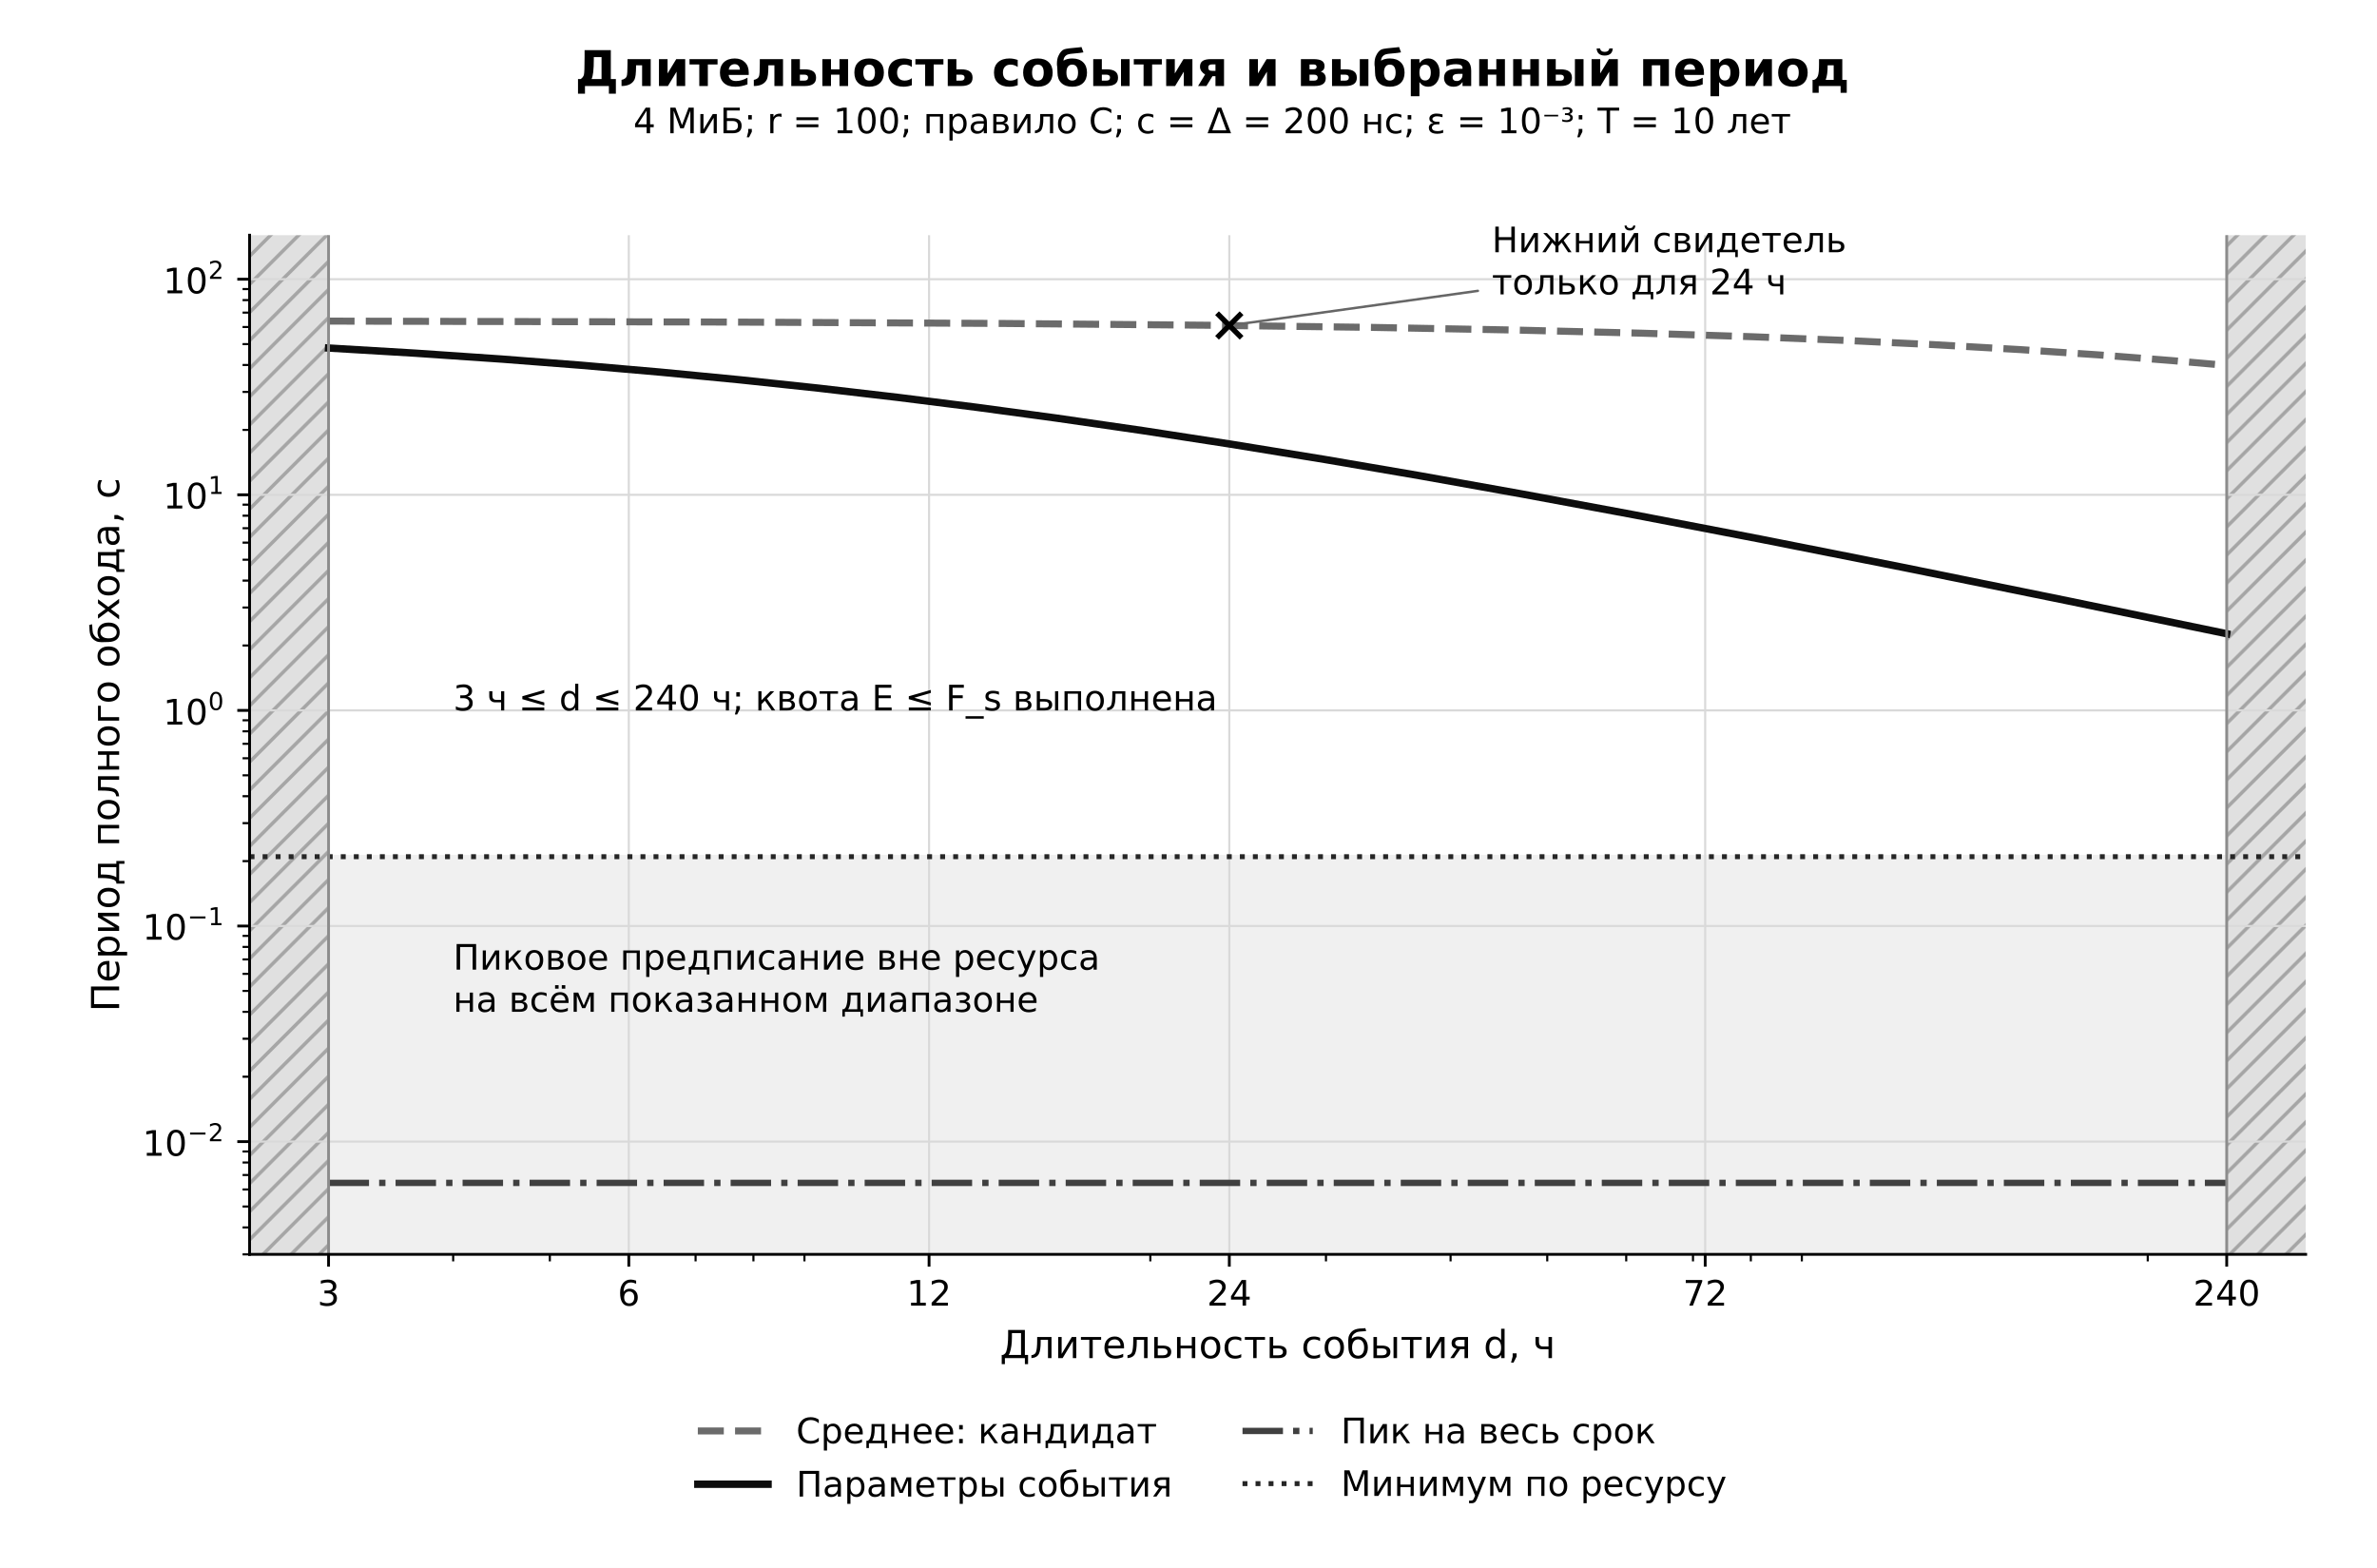
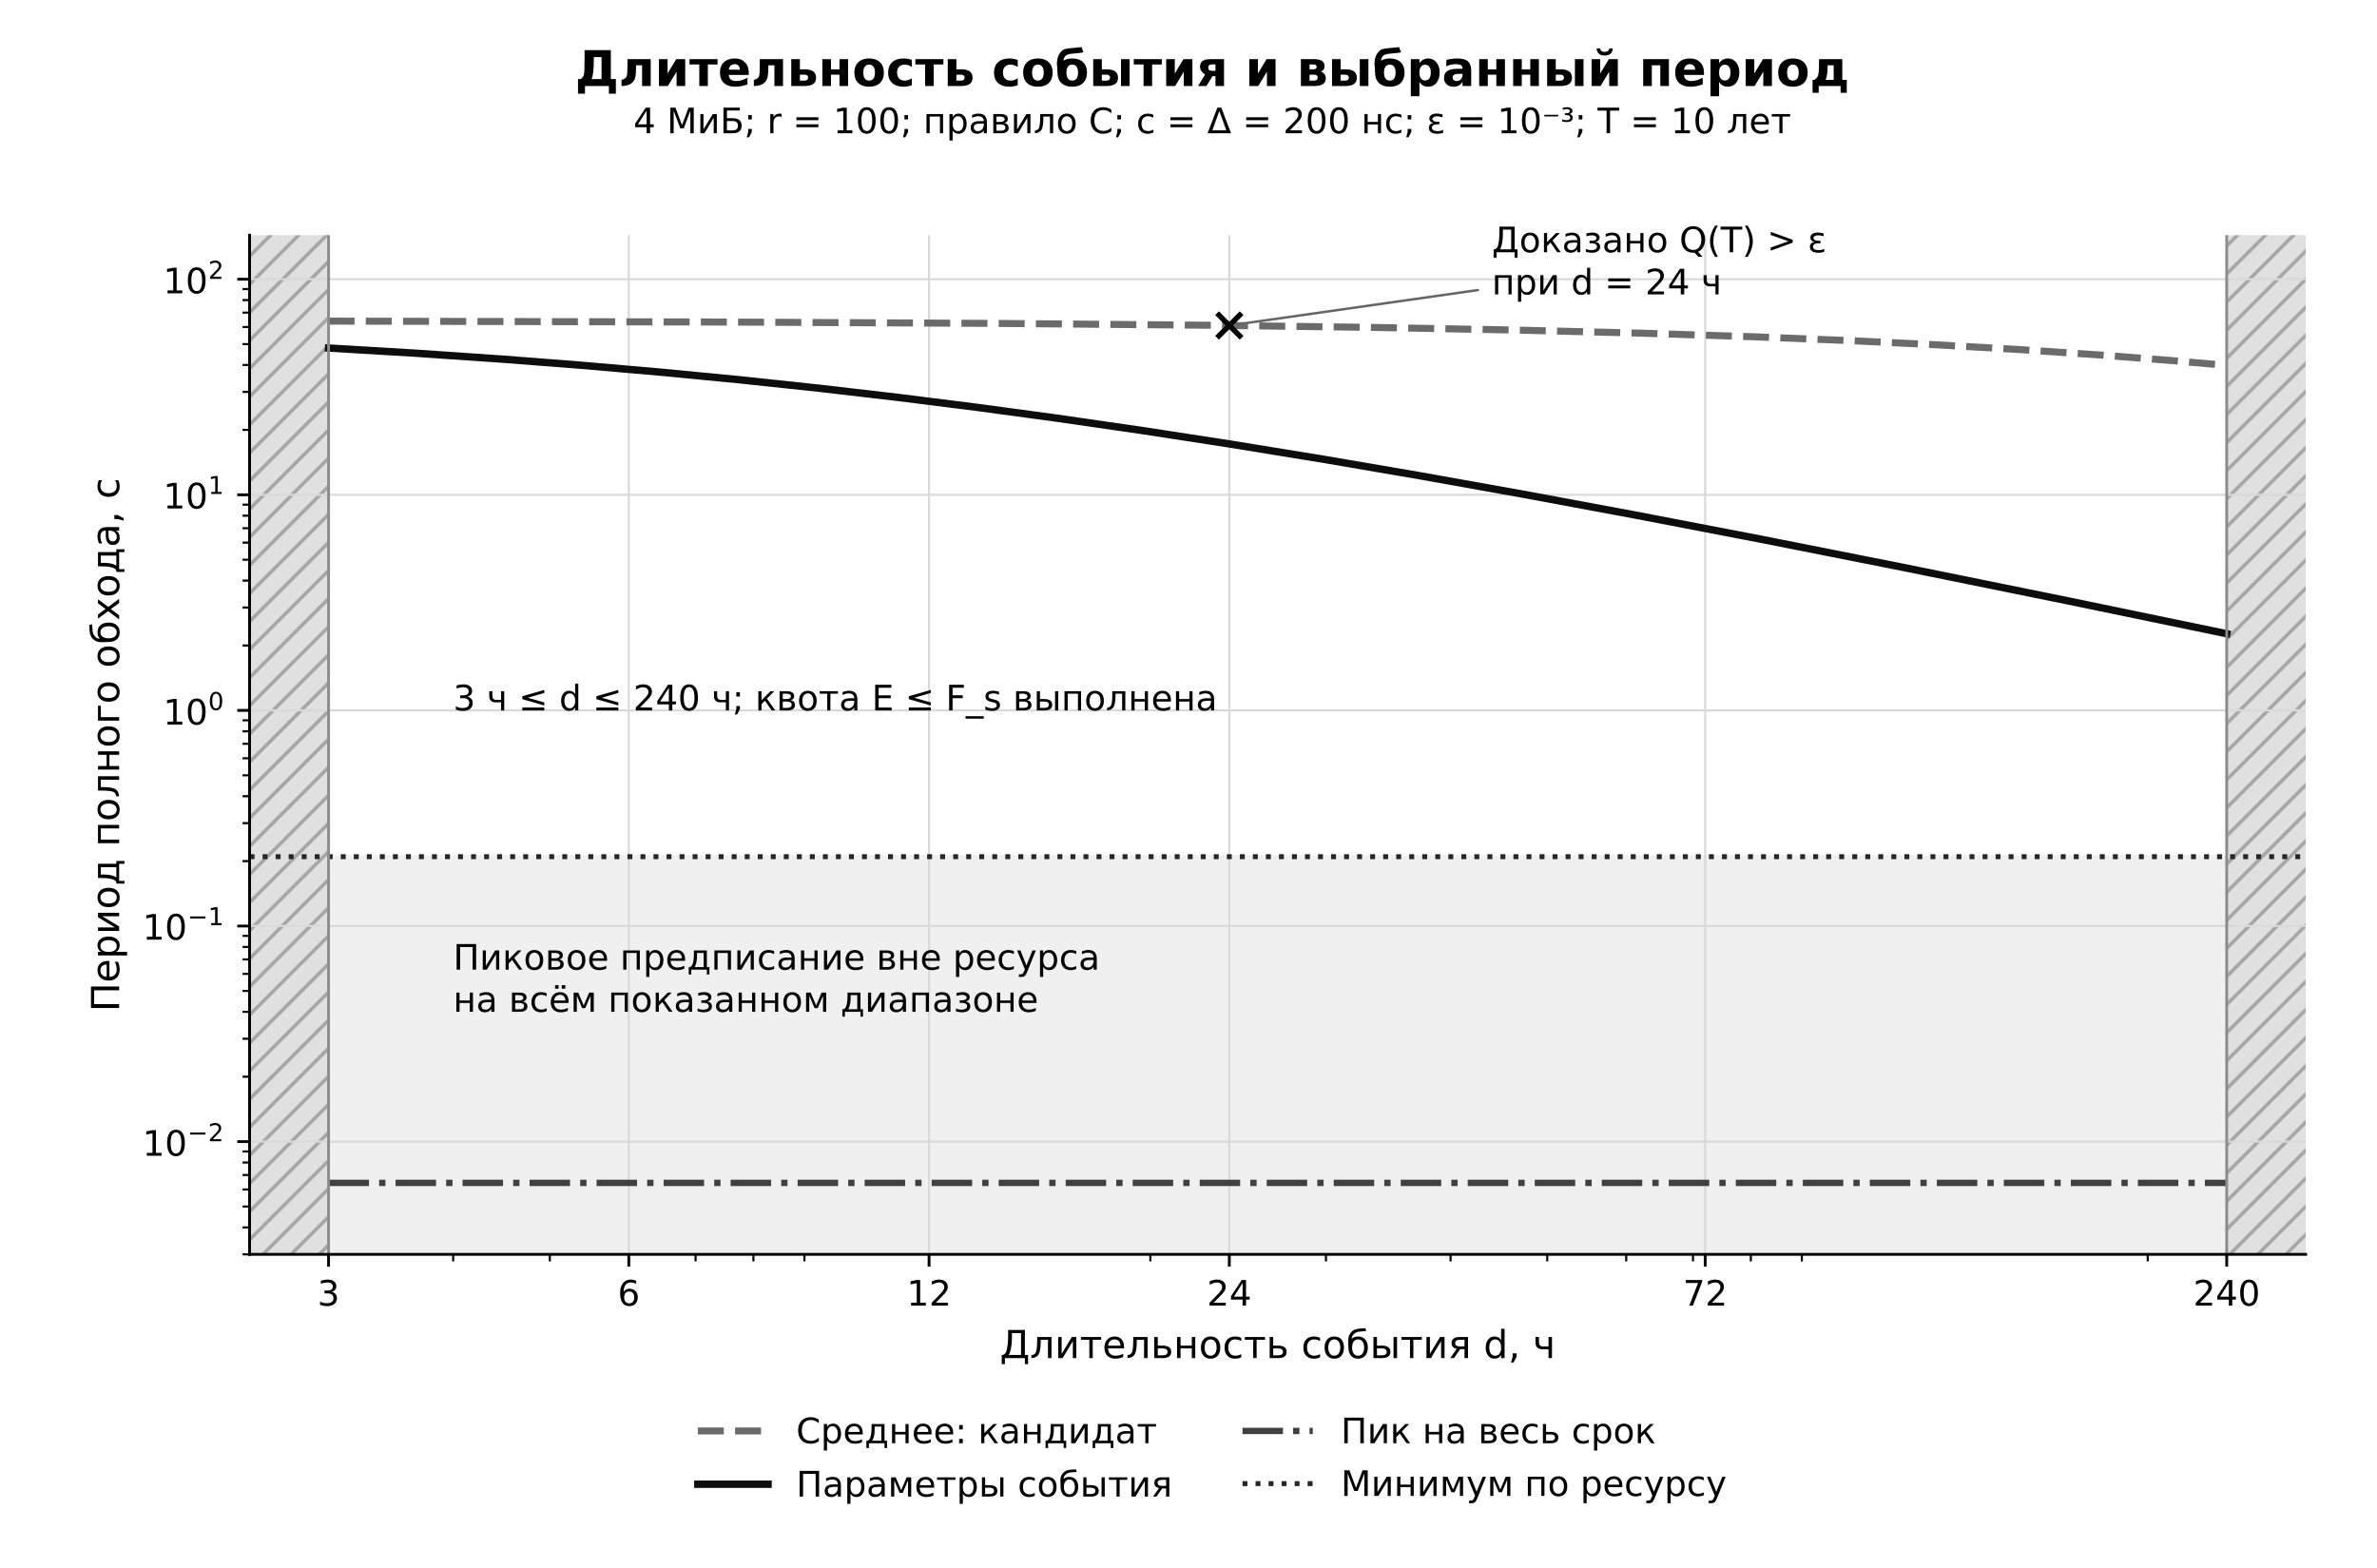
<svg xmlns="http://www.w3.org/2000/svg" xmlns:xlink="http://www.w3.org/1999/xlink" width="676.8pt" height="446.4pt" viewBox="0 0 676.8 446.4" version="1.1">
  <defs>
    <style type="text/css">*{stroke-linejoin: round; stroke-linecap: butt}</style>
  </defs>
  <g id="figure_1">
    <g id="patch_1">
      <path d="M 0 446.4 L 676.8 446.4 L 676.8 0 L 0 0 z " style="fill: #ffffff" />
    </g>
    <g id="axes_1">
      <g id="patch_2">
        <path d="M 71.064 357.12 L 656.496 357.12 L 656.496 66.96 L 71.064 66.96 z " style="fill: #ffffff" />
      </g>
      <g id="patch_3">
        <path d="M 71.064 357.12 L 656.496 357.12 L 656.496 243.897 L 71.064 243.897 z " clip-path="url(#p0d1aca8db7)" style="fill: #f0f0f0; stroke: #f0f0f0; stroke-linejoin: miter" />
      </g>
      <g id="patch_4">
        <path d="M 71.064 357.12 L 93.551 357.12 L 93.551 66.96 L 71.064 66.96 z " clip-path="url(#p0d1aca8db7)" style="fill: url(#h9a3cd60097)" />
      </g>
      <g id="patch_5">
        <path d="M 634.009 357.12 L 656.496 357.12 L 656.496 66.96 L 634.009 66.96 z " clip-path="url(#p0d1aca8db7)" style="fill: url(#h9a3cd60097)" />
      </g>
      <g id="matplotlib.axis_1">
        <g id="xtick_1">
          <g id="line2d_1">
            <path d="M 93.551 357.12 L 93.551 66.96 " clip-path="url(#p0d1aca8db7)" style="fill: none; stroke: #d9d9d9; stroke-width: 0.6; stroke-linecap: square" />
          </g>
          <g id="line2d_2">
            <defs>
              <path id="m13e35171f7" d="M 0 0 L 0 3.5 " style="stroke: #000000; stroke-width: 0.8" />
            </defs>
            <g>
              <use xlink:href="#m13e35171f7" x="93.551" y="357.12" style="stroke: #000000; stroke-width: 0.8" />
            </g>
          </g>
          <g id="text_1">
            <text style="font-size: 10px; font-family: 'DejaVu Sans'; text-anchor: middle" x="93.551" y="371.718" transform="rotate(-0 93.55069 371.7177)">3</text>
          </g>
        </g>
        <g id="xtick_2">
          <g id="line2d_3">
            <path d="M 179.04 357.12 L 179.04 66.96 " clip-path="url(#p0d1aca8db7)" style="fill: none; stroke: #d9d9d9; stroke-width: 0.6; stroke-linecap: square" />
          </g>
          <g id="line2d_4">
            <g>
              <use xlink:href="#m13e35171f7" x="179.04" y="357.12" style="stroke: #000000; stroke-width: 0.8" />
            </g>
          </g>
          <g id="text_2">
            <text style="font-size: 10px; font-family: 'DejaVu Sans'; text-anchor: middle" x="179.04" y="371.718" transform="rotate(-0 179.0402 371.7177)">6</text>
          </g>
        </g>
        <g id="xtick_3">
          <g id="line2d_5">
            <path d="M 264.53 357.12 L 264.53 66.96 " clip-path="url(#p0d1aca8db7)" style="fill: none; stroke: #d9d9d9; stroke-width: 0.6; stroke-linecap: square" />
          </g>
          <g id="line2d_6">
            <g>
              <use xlink:href="#m13e35171f7" x="264.53" y="357.12" style="stroke: #000000; stroke-width: 0.8" />
            </g>
          </g>
          <g id="text_3">
            <text style="font-size: 10px; font-family: 'DejaVu Sans'; text-anchor: middle" x="264.53" y="371.718" transform="rotate(-0 264.5297 371.7177)">12</text>
          </g>
        </g>
        <g id="xtick_4">
          <g id="line2d_7">
            <path d="M 350.019 357.12 L 350.019 66.96 " clip-path="url(#p0d1aca8db7)" style="fill: none; stroke: #d9d9d9; stroke-width: 0.6; stroke-linecap: square" />
          </g>
          <g id="line2d_8">
            <g>
              <use xlink:href="#m13e35171f7" x="350.019" y="357.12" style="stroke: #000000; stroke-width: 0.8" />
            </g>
          </g>
          <g id="text_4">
            <text style="font-size: 10px; font-family: 'DejaVu Sans'; text-anchor: middle" x="350.019" y="371.718" transform="rotate(-0 350.0193 371.7177)">24</text>
          </g>
        </g>
        <g id="xtick_5">
          <g id="line2d_9">
            <path d="M 485.517 357.12 L 485.517 66.96 " clip-path="url(#p0d1aca8db7)" style="fill: none; stroke: #d9d9d9; stroke-width: 0.6; stroke-linecap: square" />
          </g>
          <g id="line2d_10">
            <g>
              <use xlink:href="#m13e35171f7" x="485.517" y="357.12" style="stroke: #000000; stroke-width: 0.8" />
            </g>
          </g>
          <g id="text_5">
            <text style="font-size: 10px; font-family: 'DejaVu Sans'; text-anchor: middle" x="485.517" y="371.718" transform="rotate(-0 485.517 371.7177)">72</text>
          </g>
        </g>
        <g id="xtick_6">
          <g id="line2d_11">
            <path d="M 634.009 357.12 L 634.009 66.96 " clip-path="url(#p0d1aca8db7)" style="fill: none; stroke: #d9d9d9; stroke-width: 0.6; stroke-linecap: square" />
          </g>
          <g id="line2d_12">
            <g>
              <use xlink:href="#m13e35171f7" x="634.009" y="357.12" style="stroke: #000000; stroke-width: 0.8" />
            </g>
          </g>
          <g id="text_6">
            <text style="font-size: 10px; font-family: 'DejaVu Sans'; text-anchor: middle" x="634.009" y="371.718" transform="rotate(-0 634.0093 371.7177)">240</text>
          </g>
        </g>
        <g id="xtick_7">
          <g id="line2d_13">
            <defs>
              <path id="mff6fcd69fb" d="M 0 0 L 0 2 " style="stroke: #000000; stroke-width: 0.6" />
            </defs>
            <g>
              <use xlink:href="#mff6fcd69fb" x="129.032" y="357.12" style="stroke: #000000; stroke-width: 0.6" />
            </g>
          </g>
        </g>
        <g id="xtick_8">
          <g id="line2d_14">
            <g>
              <use xlink:href="#mff6fcd69fb" x="156.554" y="357.12" style="stroke: #000000; stroke-width: 0.6" />
            </g>
          </g>
        </g>
        <g id="xtick_9">
          <g id="line2d_15">
            <g>
              <use xlink:href="#mff6fcd69fb" x="198.052" y="357.12" style="stroke: #000000; stroke-width: 0.6" />
            </g>
          </g>
        </g>
        <g id="xtick_10">
          <g id="line2d_16">
            <g>
              <use xlink:href="#mff6fcd69fb" x="214.522" y="357.12" style="stroke: #000000; stroke-width: 0.6" />
            </g>
          </g>
        </g>
        <g id="xtick_11">
          <g id="line2d_17">
            <g>
              <use xlink:href="#mff6fcd69fb" x="229.048" y="357.12" style="stroke: #000000; stroke-width: 0.6" />
            </g>
          </g>
        </g>
        <g id="xtick_12">
          <g id="line2d_18">
            <g>
              <use xlink:href="#mff6fcd69fb" x="327.533" y="357.12" style="stroke: #000000; stroke-width: 0.6" />
            </g>
          </g>
        </g>
        <g id="xtick_13">
          <g id="line2d_19">
            <g>
              <use xlink:href="#mff6fcd69fb" x="377.541" y="357.12" style="stroke: #000000; stroke-width: 0.6" />
            </g>
          </g>
        </g>
        <g id="xtick_14">
          <g id="line2d_20">
            <g>
              <use xlink:href="#mff6fcd69fb" x="413.022" y="357.12" style="stroke: #000000; stroke-width: 0.6" />
            </g>
          </g>
        </g>
        <g id="xtick_15">
          <g id="line2d_21">
            <g>
              <use xlink:href="#mff6fcd69fb" x="440.544" y="357.12" style="stroke: #000000; stroke-width: 0.6" />
            </g>
          </g>
        </g>
        <g id="xtick_16">
          <g id="line2d_22">
            <g>
              <use xlink:href="#mff6fcd69fb" x="463.03" y="357.12" style="stroke: #000000; stroke-width: 0.6" />
            </g>
          </g>
        </g>
        <g id="xtick_17">
          <g id="line2d_23">
            <g>
              <use xlink:href="#mff6fcd69fb" x="482.042" y="357.12" style="stroke: #000000; stroke-width: 0.6" />
            </g>
          </g>
        </g>
        <g id="xtick_18">
          <g id="line2d_24">
            <g>
              <use xlink:href="#mff6fcd69fb" x="498.512" y="357.12" style="stroke: #000000; stroke-width: 0.6" />
            </g>
          </g>
        </g>
        <g id="xtick_19">
          <g id="line2d_25">
            <g>
              <use xlink:href="#mff6fcd69fb" x="513.038" y="357.12" style="stroke: #000000; stroke-width: 0.6" />
            </g>
          </g>
        </g>
        <g id="xtick_20">
          <g id="line2d_26">
            <g>
              <use xlink:href="#mff6fcd69fb" x="611.523" y="357.12" style="stroke: #000000; stroke-width: 0.6" />
            </g>
          </g>
        </g>
        <g id="text_7">
          <text style="font-size: 11px; font-family: 'DejaVu Sans'; text-anchor: middle" x="363.78" y="386.666" transform="rotate(-0 363.78 386.6656)">Длительность события d, ч</text>
        </g>
      </g>
      <g id="matplotlib.axis_2">
        <g id="ytick_1">
          <g id="line2d_27">
            <path d="M 71.064 325.024 L 656.496 325.024 " clip-path="url(#p0d1aca8db7)" style="fill: none; stroke: #d9d9d9; stroke-width: 0.6; stroke-linecap: square" />
          </g>
          <g id="line2d_28">
            <defs>
              <path id="mdb498609c1" d="M 0 0 L -3.5 0 " style="stroke: #000000; stroke-width: 0.8" />
            </defs>
            <g>
              <use xlink:href="#mdb498609c1" x="71.064" y="325.024" style="stroke: #000000; stroke-width: 0.8" />
            </g>
          </g>
          <g id="text_8">
            <g transform="translate(40.564 329.7238)">
              <text>
                <tspan x="0" y="-0.675" style="font-size: 10px; font-family: 'DejaVu Sans'">1</tspan>
                <tspan x="6.362" y="-0.675" style="font-size: 10px; font-family: 'DejaVu Sans'">0</tspan>
                <tspan x="12.82" y="-4.805" style="font-size: 7px; font-family: 'DejaVu Sans'">−</tspan>
                <tspan x="18.686" y="-4.805" style="font-size: 7px; font-family: 'DejaVu Sans'">2</tspan>
              </text>
            </g>
          </g>
        </g>
        <g id="ytick_2">
          <g id="line2d_29">
            <path d="M 71.064 263.64 L 656.496 263.64 " clip-path="url(#p0d1aca8db7)" style="fill: none; stroke: #d9d9d9; stroke-width: 0.6; stroke-linecap: square" />
          </g>
          <g id="line2d_30">
            <g>
              <use xlink:href="#mdb498609c1" x="71.064" y="263.64" style="stroke: #000000; stroke-width: 0.8" />
            </g>
          </g>
          <g id="text_9">
            <g transform="translate(40.564 268.2903)">
              <text>
                <tspan x="0" y="-0.762" style="font-size: 10px; font-family: 'DejaVu Sans'">1</tspan>
                <tspan x="6.362" y="-0.762" style="font-size: 10px; font-family: 'DejaVu Sans'">0</tspan>
                <tspan x="12.82" y="-4.892" style="font-size: 7px; font-family: 'DejaVu Sans'">−</tspan>
                <tspan x="18.686" y="-4.892" style="font-size: 7px; font-family: 'DejaVu Sans'">1</tspan>
              </text>
            </g>
          </g>
        </g>
        <g id="ytick_3">
          <g id="line2d_31">
            <path d="M 71.064 202.257 L 656.496 202.257 " clip-path="url(#p0d1aca8db7)" style="fill: none; stroke: #d9d9d9; stroke-width: 0.6; stroke-linecap: square" />
          </g>
          <g id="line2d_32">
            <g>
              <use xlink:href="#mdb498609c1" x="71.064" y="202.257" style="stroke: #000000; stroke-width: 0.8" />
            </g>
          </g>
          <g id="text_10">
            <g transform="translate(46.464 206.9567)">
              <text>
                <tspan x="0" y="-0.675" style="font-size: 10px; font-family: 'DejaVu Sans'">1</tspan>
                <tspan x="6.362" y="-0.675" style="font-size: 10px; font-family: 'DejaVu Sans'">0</tspan>
                <tspan x="12.82" y="-4.805" style="font-size: 7px; font-family: 'DejaVu Sans'">0</tspan>
              </text>
            </g>
          </g>
        </g>
        <g id="ytick_4">
          <g id="line2d_33">
            <path d="M 71.064 140.873 L 656.496 140.873 " clip-path="url(#p0d1aca8db7)" style="fill: none; stroke: #d9d9d9; stroke-width: 0.6; stroke-linecap: square" />
          </g>
          <g id="line2d_34">
            <g>
              <use xlink:href="#mdb498609c1" x="71.064" y="140.873" style="stroke: #000000; stroke-width: 0.8" />
            </g>
          </g>
          <g id="text_11">
            <g transform="translate(46.464 145.5232)">
              <text>
                <tspan x="0" y="-0.762" style="font-size: 10px; font-family: 'DejaVu Sans'">1</tspan>
                <tspan x="6.362" y="-0.762" style="font-size: 10px; font-family: 'DejaVu Sans'">0</tspan>
                <tspan x="12.82" y="-4.892" style="font-size: 7px; font-family: 'DejaVu Sans'">1</tspan>
              </text>
            </g>
          </g>
        </g>
        <g id="ytick_5">
          <g id="line2d_35">
            <path d="M 71.064 79.49 L 656.496 79.49 " clip-path="url(#p0d1aca8db7)" style="fill: none; stroke: #d9d9d9; stroke-width: 0.6; stroke-linecap: square" />
          </g>
          <g id="line2d_36">
            <g>
              <use xlink:href="#mdb498609c1" x="71.064" y="79.49" style="stroke: #000000; stroke-width: 0.8" />
            </g>
          </g>
          <g id="text_12">
            <g transform="translate(46.464 84.18961)">
              <text>
                <tspan x="0" y="-0.675" style="font-size: 10px; font-family: 'DejaVu Sans'">1</tspan>
                <tspan x="6.362" y="-0.675" style="font-size: 10px; font-family: 'DejaVu Sans'">0</tspan>
                <tspan x="12.82" y="-4.805" style="font-size: 7px; font-family: 'DejaVu Sans'">2</tspan>
              </text>
            </g>
          </g>
        </g>
        <g id="ytick_6">
          <g id="line2d_37">
            <defs>
              <path id="m989d048989" d="M 0 0 L -2 0 " style="stroke: #000000; stroke-width: 0.6" />
            </defs>
            <g>
              <use xlink:href="#m989d048989" x="71.064" y="357.12" style="stroke: #000000; stroke-width: 0.6" />
            </g>
          </g>
        </g>
        <g id="ytick_7">
          <g id="line2d_38">
            <g>
              <use xlink:href="#m989d048989" x="71.064" y="349.451" style="stroke: #000000; stroke-width: 0.6" />
            </g>
          </g>
        </g>
        <g id="ytick_8">
          <g id="line2d_39">
            <g>
              <use xlink:href="#m989d048989" x="71.064" y="343.502" style="stroke: #000000; stroke-width: 0.6" />
            </g>
          </g>
        </g>
        <g id="ytick_9">
          <g id="line2d_40">
            <g>
              <use xlink:href="#m989d048989" x="71.064" y="338.642" style="stroke: #000000; stroke-width: 0.6" />
            </g>
          </g>
        </g>
        <g id="ytick_10">
          <g id="line2d_41">
            <g>
              <use xlink:href="#m989d048989" x="71.064" y="334.532" style="stroke: #000000; stroke-width: 0.6" />
            </g>
          </g>
        </g>
        <g id="ytick_11">
          <g id="line2d_42">
            <g>
              <use xlink:href="#m989d048989" x="71.064" y="330.973" style="stroke: #000000; stroke-width: 0.6" />
            </g>
          </g>
        </g>
        <g id="ytick_12">
          <g id="line2d_43">
            <g>
              <use xlink:href="#m989d048989" x="71.064" y="327.833" style="stroke: #000000; stroke-width: 0.6" />
            </g>
          </g>
        </g>
        <g id="ytick_13">
          <g id="line2d_44">
            <g>
              <use xlink:href="#m989d048989" x="71.064" y="306.546" style="stroke: #000000; stroke-width: 0.6" />
            </g>
          </g>
        </g>
        <g id="ytick_14">
          <g id="line2d_45">
            <g>
              <use xlink:href="#m989d048989" x="71.064" y="295.736" style="stroke: #000000; stroke-width: 0.6" />
            </g>
          </g>
        </g>
        <g id="ytick_15">
          <g id="line2d_46">
            <g>
              <use xlink:href="#m989d048989" x="71.064" y="288.067" style="stroke: #000000; stroke-width: 0.6" />
            </g>
          </g>
        </g>
        <g id="ytick_16">
          <g id="line2d_47">
            <g>
              <use xlink:href="#m989d048989" x="71.064" y="282.119" style="stroke: #000000; stroke-width: 0.6" />
            </g>
          </g>
        </g>
        <g id="ytick_17">
          <g id="line2d_48">
            <g>
              <use xlink:href="#m989d048989" x="71.064" y="277.258" style="stroke: #000000; stroke-width: 0.6" />
            </g>
          </g>
        </g>
        <g id="ytick_18">
          <g id="line2d_49">
            <g>
              <use xlink:href="#m989d048989" x="71.064" y="273.149" style="stroke: #000000; stroke-width: 0.6" />
            </g>
          </g>
        </g>
        <g id="ytick_19">
          <g id="line2d_50">
            <g>
              <use xlink:href="#m989d048989" x="71.064" y="269.589" style="stroke: #000000; stroke-width: 0.6" />
            </g>
          </g>
        </g>
        <g id="ytick_20">
          <g id="line2d_51">
            <g>
              <use xlink:href="#m989d048989" x="71.064" y="266.449" style="stroke: #000000; stroke-width: 0.6" />
            </g>
          </g>
        </g>
        <g id="ytick_21">
          <g id="line2d_52">
            <g>
              <use xlink:href="#m989d048989" x="71.064" y="245.162" style="stroke: #000000; stroke-width: 0.6" />
            </g>
          </g>
        </g>
        <g id="ytick_22">
          <g id="line2d_53">
            <g>
              <use xlink:href="#m989d048989" x="71.064" y="234.353" style="stroke: #000000; stroke-width: 0.6" />
            </g>
          </g>
        </g>
        <g id="ytick_23">
          <g id="line2d_54">
            <g>
              <use xlink:href="#m989d048989" x="71.064" y="226.684" style="stroke: #000000; stroke-width: 0.6" />
            </g>
          </g>
        </g>
        <g id="ytick_24">
          <g id="line2d_55">
            <g>
              <use xlink:href="#m989d048989" x="71.064" y="220.735" style="stroke: #000000; stroke-width: 0.6" />
            </g>
          </g>
        </g>
        <g id="ytick_25">
          <g id="line2d_56">
            <g>
              <use xlink:href="#m989d048989" x="71.064" y="215.875" style="stroke: #000000; stroke-width: 0.6" />
            </g>
          </g>
        </g>
        <g id="ytick_26">
          <g id="line2d_57">
            <g>
              <use xlink:href="#m989d048989" x="71.064" y="211.765" style="stroke: #000000; stroke-width: 0.6" />
            </g>
          </g>
        </g>
        <g id="ytick_27">
          <g id="line2d_58">
            <g>
              <use xlink:href="#m989d048989" x="71.064" y="208.205" style="stroke: #000000; stroke-width: 0.6" />
            </g>
          </g>
        </g>
        <g id="ytick_28">
          <g id="line2d_59">
            <g>
              <use xlink:href="#m989d048989" x="71.064" y="205.065" style="stroke: #000000; stroke-width: 0.6" />
            </g>
          </g>
        </g>
        <g id="ytick_29">
          <g id="line2d_60">
            <g>
              <use xlink:href="#m989d048989" x="71.064" y="183.778" style="stroke: #000000; stroke-width: 0.6" />
            </g>
          </g>
        </g>
        <g id="ytick_30">
          <g id="line2d_61">
            <g>
              <use xlink:href="#m989d048989" x="71.064" y="172.969" style="stroke: #000000; stroke-width: 0.6" />
            </g>
          </g>
        </g>
        <g id="ytick_31">
          <g id="line2d_62">
            <g>
              <use xlink:href="#m989d048989" x="71.064" y="165.3" style="stroke: #000000; stroke-width: 0.6" />
            </g>
          </g>
        </g>
        <g id="ytick_32">
          <g id="line2d_63">
            <g>
              <use xlink:href="#m989d048989" x="71.064" y="159.351" style="stroke: #000000; stroke-width: 0.6" />
            </g>
          </g>
        </g>
        <g id="ytick_33">
          <g id="line2d_64">
            <g>
              <use xlink:href="#m989d048989" x="71.064" y="154.491" style="stroke: #000000; stroke-width: 0.6" />
            </g>
          </g>
        </g>
        <g id="ytick_34">
          <g id="line2d_65">
            <g>
              <use xlink:href="#m989d048989" x="71.064" y="150.382" style="stroke: #000000; stroke-width: 0.6" />
            </g>
          </g>
        </g>
        <g id="ytick_35">
          <g id="line2d_66">
            <g>
              <use xlink:href="#m989d048989" x="71.064" y="146.822" style="stroke: #000000; stroke-width: 0.6" />
            </g>
          </g>
        </g>
        <g id="ytick_36">
          <g id="line2d_67">
            <g>
              <use xlink:href="#m989d048989" x="71.064" y="143.682" style="stroke: #000000; stroke-width: 0.6" />
            </g>
          </g>
        </g>
        <g id="ytick_37">
          <g id="line2d_68">
            <g>
              <use xlink:href="#m989d048989" x="71.064" y="122.395" style="stroke: #000000; stroke-width: 0.6" />
            </g>
          </g>
        </g>
        <g id="ytick_38">
          <g id="line2d_69">
            <g>
              <use xlink:href="#m989d048989" x="71.064" y="111.586" style="stroke: #000000; stroke-width: 0.6" />
            </g>
          </g>
        </g>
        <g id="ytick_39">
          <g id="line2d_70">
            <g>
              <use xlink:href="#m989d048989" x="71.064" y="103.917" style="stroke: #000000; stroke-width: 0.6" />
            </g>
          </g>
        </g>
        <g id="ytick_40">
          <g id="line2d_71">
            <g>
              <use xlink:href="#m989d048989" x="71.064" y="97.968" style="stroke: #000000; stroke-width: 0.6" />
            </g>
          </g>
        </g>
        <g id="ytick_41">
          <g id="line2d_72">
            <g>
              <use xlink:href="#m989d048989" x="71.064" y="93.107" style="stroke: #000000; stroke-width: 0.6" />
            </g>
          </g>
        </g>
        <g id="ytick_42">
          <g id="line2d_73">
            <g>
              <use xlink:href="#m989d048989" x="71.064" y="88.998" style="stroke: #000000; stroke-width: 0.6" />
            </g>
          </g>
        </g>
        <g id="ytick_43">
          <g id="line2d_74">
            <g>
              <use xlink:href="#m989d048989" x="71.064" y="85.438" style="stroke: #000000; stroke-width: 0.6" />
            </g>
          </g>
        </g>
        <g id="ytick_44">
          <g id="line2d_75">
            <g>
              <use xlink:href="#m989d048989" x="71.064" y="82.298" style="stroke: #000000; stroke-width: 0.6" />
            </g>
          </g>
        </g>
        <g id="text_13">
          <text style="font-size: 11px; font-family: 'DejaVu Sans'; text-anchor: middle" x="33.921" y="212.04" transform="rotate(-90 33.92142 212.04)">Период полного обхода, с</text>
        </g>
      </g>
      <g id="line2d_76">
        <path d="M 93.551 91.42 L 208.398 91.696 L 284.963 92.086 L 343.513 92.593 L 390.803 93.214 L 431.337 93.963 L 467.368 94.856 L 498.895 95.865 L 525.918 96.94 L 550.689 98.129 L 575.46 99.547 L 597.979 101.066 L 618.246 102.646 L 634.009 104.027 L 634.009 104.027 " clip-path="url(#p0d1aca8db7)" style="fill: none; stroke-dasharray: 7.4,3.2; stroke-dashoffset: 0; stroke: #6b6b6b; stroke-width: 2" />
      </g>
      <g id="line2d_77">
        <path d="M 93.551 99.086 L 118.322 100.556 L 143.093 102.25 L 165.612 103.998 L 188.131 105.956 L 210.65 108.13 L 233.169 110.525 L 255.688 113.142 L 278.207 115.978 L 300.726 119.025 L 325.498 122.612 L 350.269 126.427 L 377.291 130.828 L 404.314 135.454 L 433.589 140.687 L 465.116 146.543 L 501.147 153.469 L 541.681 161.497 L 588.971 171.103 L 634.009 180.427 L 634.009 180.427 " clip-path="url(#p0d1aca8db7)" style="fill: none; stroke: #0d0d0d; stroke-width: 2.1; stroke-linecap: square" />
      </g>
      <g id="line2d_78">
        <path d="M 93.551 336.775 L 634.009 336.775 L 634.009 336.775 " clip-path="url(#p0d1aca8db7)" style="fill: none; stroke-dasharray: 11.52,2.88,1.8,2.88; stroke-dashoffset: 0; stroke: #404040; stroke-width: 1.8" />
      </g>
      <g id="line2d_79">
        <path d="M 71.064 243.897 L 656.496 243.897 " clip-path="url(#p0d1aca8db7)" style="fill: none; stroke-dasharray: 1.4,2.31; stroke-dashoffset: 0; stroke: #262626; stroke-width: 1.4" />
      </g>
      <g id="line2d_80">
        <path d="M 93.551 357.12 L 93.551 66.96 " clip-path="url(#p0d1aca8db7)" style="fill: none; stroke: #8c8c8c; stroke-width: 0.8; stroke-linecap: square" />
      </g>
      <g id="line2d_81">
        <path d="M 634.009 357.12 L 634.009 66.96 " clip-path="url(#p0d1aca8db7)" style="fill: none; stroke: #8c8c8c; stroke-width: 0.8; stroke-linecap: square" />
      </g>
      <g id="line2d_82">
        <defs>
          <path id="m6710171094" d="M -3.5 3.5 L 3.5 -3.5 M -3.5 -3.5 L 3.5 3.5 " style="stroke: #000000; stroke-width: 1.5" />
        </defs>
        <g clip-path="url(#p0d1aca8db7)">
          <use xlink:href="#m6710171094" x="350.019" y="92.666" style="stroke: #000000; stroke-width: 1.5" />
        </g>
      </g>
      <g id="patch_6">
        <path d="M 71.064 357.12 L 71.064 66.96 " style="fill: none; stroke: #000000; stroke-width: 0.8; stroke-linejoin: miter; stroke-linecap: square" />
      </g>
      <g id="patch_7">
        <path d="M 71.064 357.12 L 656.496 357.12 " style="fill: none; stroke: #000000; stroke-width: 0.8; stroke-linejoin: miter; stroke-linecap: square" />
      </g>
      <g id="patch_8">
-         <path d="M 420.794 82.809 Q 386.398 87.599 352.002 92.39 " style="fill: none; stroke: #666666; stroke-width: 0.7; stroke-linecap: round" />
+         <path d="M 420.802 82.58 Q 386.402 87.481 352.002 92.383 " style="fill: none; stroke: #666666; stroke-width: 0.7; stroke-linecap: round" />
      </g>
      <g id="text_14">
-         <text style="font-size: 10px; font-family: 'DejaVu Sans'" transform="translate(424.7772 71.82018)">Нижний свидетель</text>
-         <text style="font-size: 10px; font-family: 'DejaVu Sans'" transform="translate(424.7772 83.82213)">только для 24 ч</text>
+         <text style="font-size: 10px; font-family: 'DejaVu Sans'" transform="translate(424.7772 71.81939)">Доказано Q(T) &gt; ε</text>
+         <text style="font-size: 10px; font-family: 'DejaVu Sans'" transform="translate(424.7772 83.82213)">при d = 24 ч</text>
      </g>
      <g id="text_15">
        <text style="font-size: 10px; font-family: 'DejaVu Sans'" transform="translate(129.032 276.0653)">Пиковое предписание вне ресурса</text>
        <text style="font-size: 10px; font-family: 'DejaVu Sans'" transform="translate(129.032 288.0673)">на всём показанном диапазоне</text>
      </g>
      <g id="text_16">
        <text style="font-size: 10px; font-family: 'DejaVu Sans'; text-anchor: start" x="129.032" y="202.257" transform="rotate(-0 129.032 202.2567)">3 ч ≤ d ≤ 240 ч; квота E ≤ F_s выполнена</text>
      </g>
    </g>
    <g id="text_17">
      <text style="font-weight: 700; font-size: 14px; font-family: 'DejaVu Sans'; text-anchor: middle" x="345.168" y="24.487" transform="rotate(-0 345.168 24.487)">Длительность события и выбранный период</text>
    </g>
    <g id="text_18">
      <text style="font-size: 10px; font-family: 'DejaVu Sans'; text-anchor: middle" x="345.168" y="37.944" transform="rotate(-0 345.168 37.944)">4 МиБ; r = 100; правило С; c = Δ = 200 нс; ε = 10⁻³; T = 10 лет</text>
    </g>
    <g id="legend_1">
      <g id="line2d_83">
        <path d="M 198.691 407.399 L 208.691 407.399 L 218.691 407.399 " style="fill: none; stroke-dasharray: 7.4,3.2; stroke-dashoffset: 0; stroke: #6b6b6b; stroke-width: 2" />
      </g>
      <g id="text_19">
        <text style="font-size: 10px; font-family: 'DejaVu Sans'; text-anchor: start" x="226.691" y="410.899" transform="rotate(-0 226.6914 410.8986)">Среднее: кандидат</text>
      </g>
      <g id="line2d_84">
        <path d="M 198.691 422.57 L 208.691 422.57 L 218.691 422.57 " style="fill: none; stroke: #0d0d0d; stroke-width: 2.1; stroke-linecap: square" />
      </g>
      <g id="text_20">
        <text style="font-size: 10px; font-family: 'DejaVu Sans'; text-anchor: start" x="226.691" y="426.07" transform="rotate(-0 226.6914 426.0697)">Параметры события</text>
      </g>
      <g id="line2d_85">
        <path d="M 353.779 407.399 L 363.779 407.399 L 373.779 407.399 " style="fill: none; stroke-dasharray: 11.52,2.88,1.8,2.88; stroke-dashoffset: 0; stroke: #404040; stroke-width: 1.8" />
      </g>
      <g id="text_21">
        <text style="font-size: 10px; font-family: 'DejaVu Sans'; text-anchor: start" x="381.779" y="410.899" transform="rotate(-0 381.7789 410.8986)">Пик на весь срок</text>
      </g>
      <g id="line2d_86">
        <path d="M 353.779 422.399 L 363.779 422.399 L 373.779 422.399 " style="fill: none; stroke-dasharray: 1.4,2.31; stroke-dashoffset: 0; stroke: #262626; stroke-width: 1.4" />
      </g>
      <g id="text_22">
        <text style="font-size: 10px; font-family: 'DejaVu Sans'; text-anchor: start" x="381.779" y="425.899" transform="rotate(-0 381.7789 425.8993)">Минимум по ресурсу</text>
      </g>
    </g>
  </g>
  <defs>
    <clipPath id="p0d1aca8db7">
      <rect x="71.064" y="66.96" width="585.432" height="290.16" />
    </clipPath>
  </defs>
  <defs>
    <pattern id="h9a3cd60097" patternUnits="userSpaceOnUse" x="0" y="0" width="72" height="72">
      <rect x="0" y="0" width="73" height="73" fill="#e0e0e0" />
      <path d="M -36 36 L 36 -36 M -32 40 L 40 -32 M -28 44 L 44 -28 M -24 48 L 48 -24 M -20 52 L 52 -20 M -16 56 L 56 -16 M -12 60 L 60 -12 M -8 64 L 64 -8 M -4 68 L 68 -4 M 0 72 L 72 0 M 4 76 L 76 4 M 8 80 L 80 8 M 12 84 L 84 12 M 16 88 L 88 16 M 20 92 L 92 20 M 24 96 L 96 24 M 28 100 L 100 28 M 32 104 L 104 32 M 36 108 L 108 36 " style="fill: #a6a6a6; stroke: #a6a6a6; stroke-width: 1.0; stroke-linecap: butt; stroke-linejoin: miter" />
    </pattern>
  </defs>
</svg>
